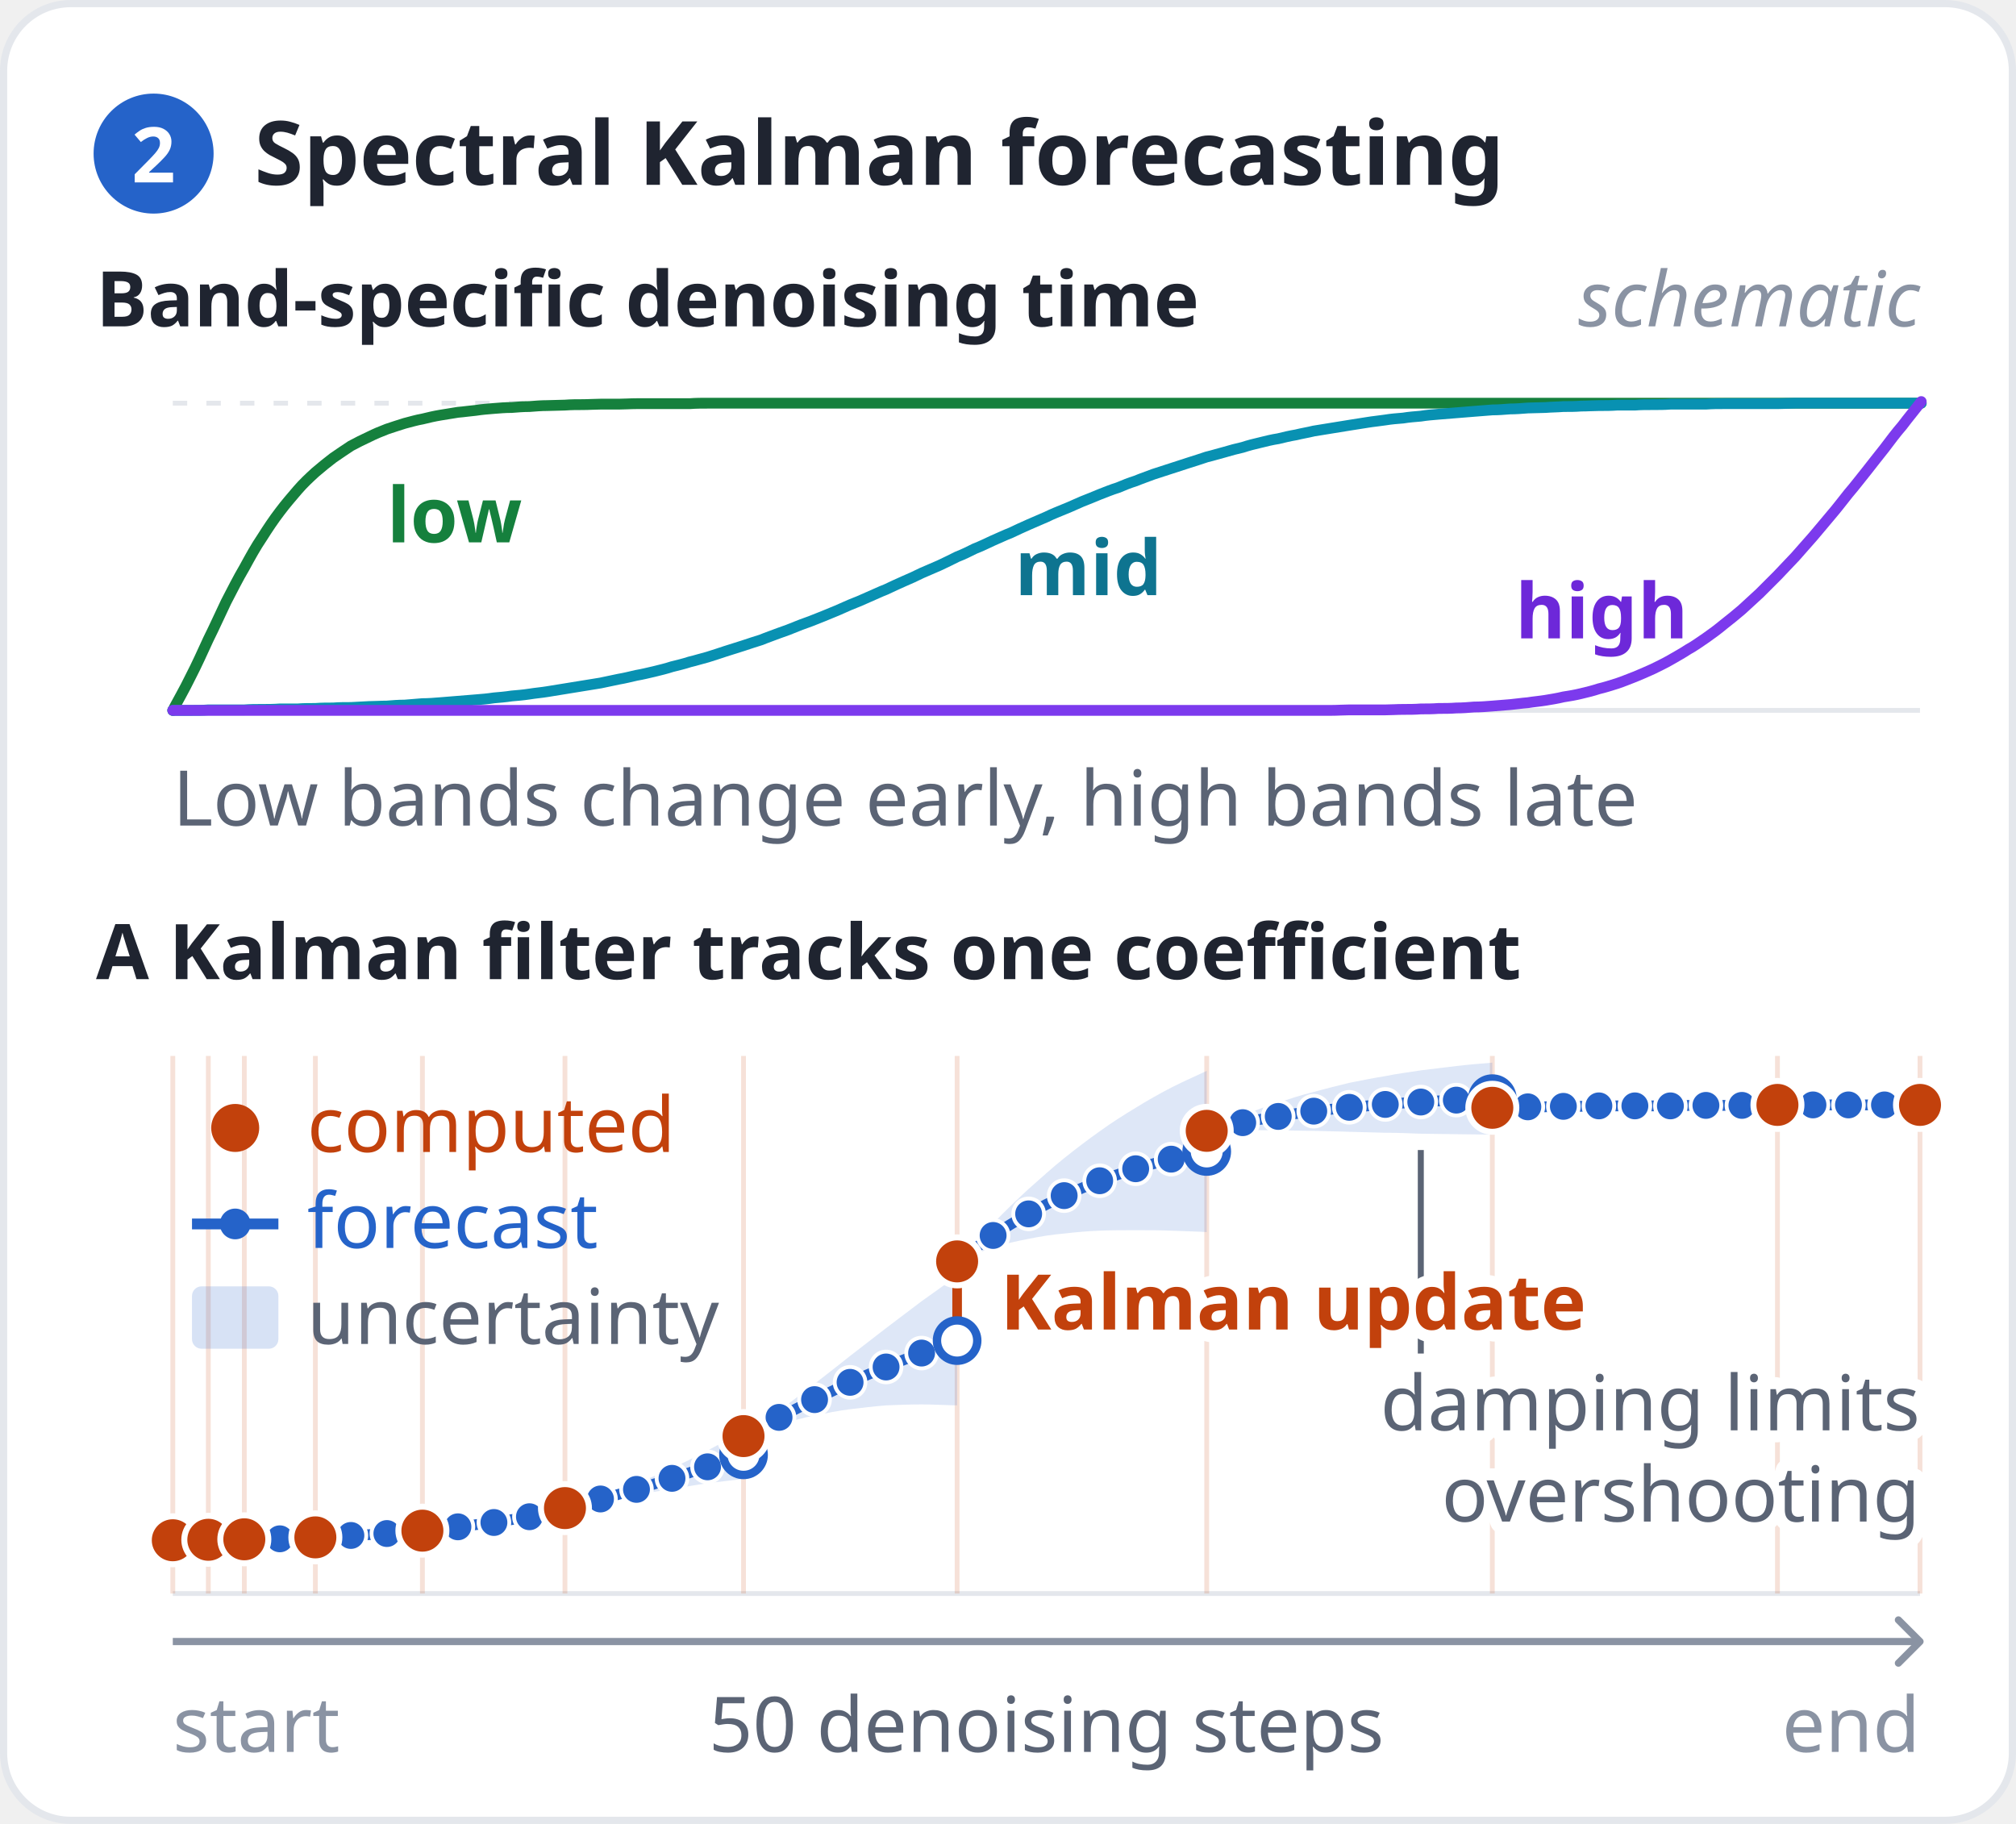
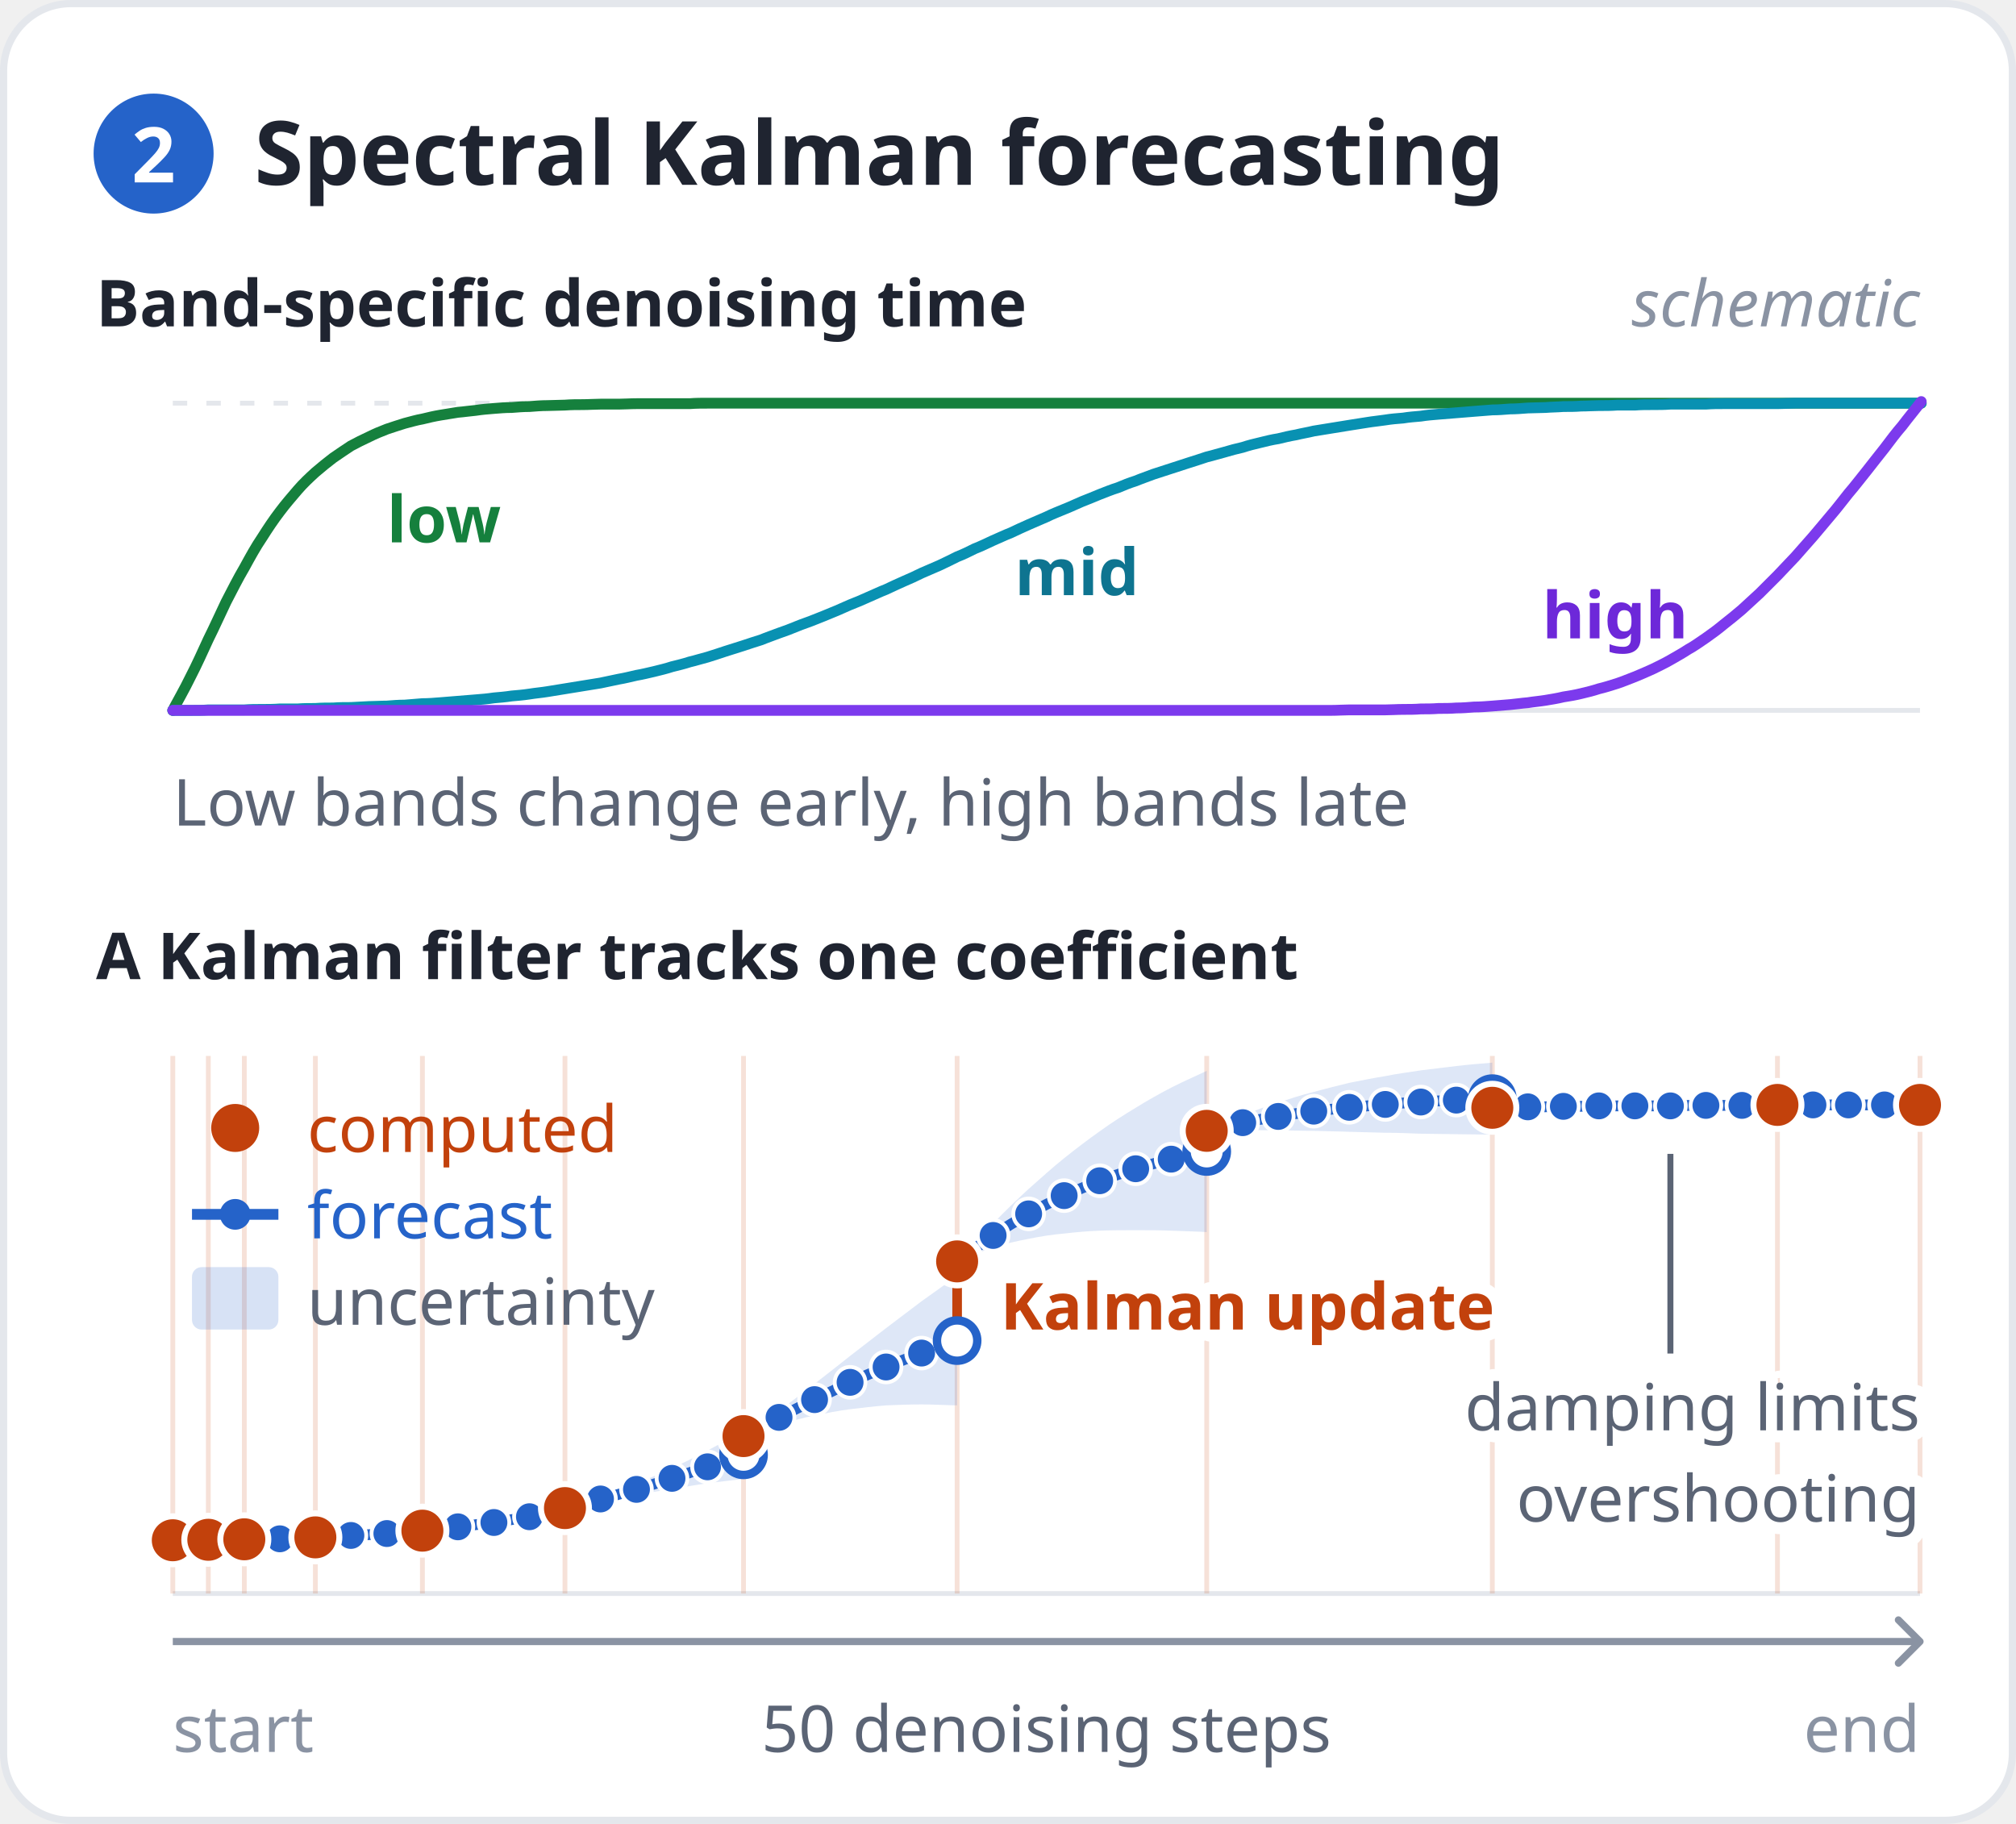
<svg xmlns="http://www.w3.org/2000/svg" viewBox="0 0 420 380" font-family="'Google Sans', 'Noto Sans', Arial, Helvetica, sans-serif" role="img" aria-labelledby="sk2t sk2d">
  <rect x="0.75" y="0.75" width="418.5" height="378.5" rx="14" fill="#ffffff" stroke="#e4e7ec" stroke-width="1.5" />
  <circle cx="32" cy="32" r="12.5" fill="#2563c9" />
  <text x="32" y="38" font-size="16" font-weight="700" fill="#ffffff" text-anchor="middle">2</text>
  <text x="53" y="38.5" font-size="18.5" font-weight="600" fill="#1f2430">Spectral Kalman forecasting</text>
-   <text x="20" y="68" font-size="16" fill="#1f2430" font-weight="600">Band-specific denoising time</text>
-   <text x="400" y="68" font-size="16" fill="#8a93a3" text-anchor="end" font-style="italic">schematic</text>
+   <text x="20" y="68" font-size="13.5" fill="#1f2430" font-weight="600">Band-specific denoising time</text>
+   <text x="400" y="68" font-size="13.5" fill="#8a93a3" text-anchor="end" font-style="italic">schematic</text>
  <line x1="36" y1="148" x2="400" y2="148" stroke="#e4e7ec" stroke-width="1" />
  <line x1="36" y1="84" x2="400" y2="84" stroke="#e4e7ec" stroke-width="1" stroke-dasharray="3 4" />
  <path d="M36,148 C36.6,146.8 38.5,143.5 39.7,141 C41,138.5 42.2,135.8 43.4,133.2 C44.7,130.6 45.9,127.9 47.1,125.4 C48.4,122.9 49.6,120.5 50.9,118.3 C52.1,116.1 53.3,113.9 54.6,112 C55.8,110.1 57,108.3 58.3,106.6 C59.5,105 60.8,103.5 62,102.1 C63.2,100.7 64.5,99.5 65.7,98.4 C67,97.3 68.2,96.3 69.4,95.4 C70.7,94.5 71.9,93.7 73.1,92.9 C74.4,92.2 75.6,91.6 76.9,91 C78.1,90.4 79.3,89.9 80.6,89.4 C81.8,89 83,88.6 84.3,88.2 C85.5,87.9 86.8,87.5 88,87.3 C89.2,87 90.5,86.7 91.7,86.5 C93,86.3 94.2,86.1 95.4,85.9 C96.7,85.8 97.9,85.6 99.1,85.5 C100.4,85.3 101.6,85.2 102.9,85.1 C104.1,85 105.3,84.9 106.6,84.9 C107.8,84.8 109,84.7 110.3,84.7 C111.5,84.6 112.8,84.5 114,84.5 C115.2,84.5 116.5,84.4 117.7,84.4 C119,84.3 120.2,84.3 121.4,84.3 C122.7,84.3 123.9,84.2 125.1,84.2 C126.4,84.2 127.6,84.2 128.9,84.2 C130.1,84.2 131.3,84.1 132.6,84.1 C133.8,84.1 135,84.1 136.3,84.1 C137.5,84.1 138.8,84.1 140,84.1 C141.2,84.1 142.5,84.1 143.7,84.1 C145,84 146.2,84 147.4,84 C148.7,84 149.9,84 151.1,84 C152.4,84 153.6,84 154.9,84 C156.1,84 157.3,84 158.6,84 C159.8,84 161,84 162.3,84 C163.5,84 164.8,84 166,84 C167.2,84 168.5,84 169.7,84 C171,84 172.2,84 173.4,84 C174.7,84 175.9,84 177.1,84 C178.4,84 179.6,84 180.9,84 C182.1,84 183.3,84 184.6,84 C185.8,84 187,84 188.3,84 C189.5,84 190.8,84 192,84 C193.2,84 194.5,84 195.7,84 C197,84 198.2,84 199.4,84 C200.7,84 201.9,84 203.1,84 C204.4,84 205.6,84 206.9,84 C208.1,84 209.3,84 210.6,84 C211.8,84 213,84 214.3,84 C215.5,84 216.8,84 218,84 C219.2,84 220.5,84 221.7,84 C223,84 224.2,84 225.4,84 C226.7,84 227.9,84 229.1,84 C230.4,84 231.6,84 232.9,84 C234.1,84 235.3,84 236.6,84 C237.8,84 239,84 240.3,84 C241.5,84 242.8,84 244,84 C245.2,84 246.5,84 247.7,84 C249,84 250.2,84 251.4,84 C252.7,84 253.9,84 255.1,84 C256.4,84 257.6,84 258.9,84 C260.1,84 261.3,84 262.6,84 C263.8,84 265,84 266.3,84 C267.5,84 268.8,84 270,84 C271.2,84 272.5,84 273.7,84 C275,84 276.2,84 277.4,84 C278.7,84 279.9,84 281.1,84 C282.4,84 283.6,84 284.9,84 C286.1,84 287.3,84 288.6,84 C289.8,84 291,84 292.3,84 C293.5,84 294.8,84 296,84 C297.2,84 298.5,84 299.7,84 C301,84 302.2,84 303.4,84 C304.7,84 305.9,84 307.1,84 C308.4,84 309.6,84 310.9,84 C312.1,84 313.3,84 314.6,84 C315.8,84 317,84 318.3,84 C319.5,84 320.8,84 322,84 C323.2,84 324.5,84 325.7,84 C327,84 328.2,84 329.4,84 C330.7,84 331.9,84 333.1,84 C334.4,84 335.6,84 336.9,84 C338.1,84 339.3,84 340.6,84 C341.8,84 343,84 344.3,84 C345.5,84 346.8,84 348,84 C349.2,84 350.5,84 351.7,84 C353,84 354.2,84 355.4,84 C356.7,84 357.9,84 359.1,84 C360.4,84 361.6,84 362.9,84 C364.1,84 365.3,84 366.6,84 C367.8,84 369,84 370.3,84 C371.5,84 372.8,84 374,84 C375.2,84 376.5,84 377.7,84 C379,84 380.2,84 381.4,84 C382.7,84 383.9,84 385.1,84 C386.4,84 387.6,84 388.9,84 C390.1,84 391.3,84 392.6,84 C393.8,84 395,84 396.3,84 C397.5,84 399.4,84 400,84 C400.6,84 400,84 400,84" fill="none" stroke="#15803d" stroke-width="2.25" stroke-linecap="round" />
  <path d="M36,148 C36.6,148 38.5,148 39.7,148 C41,148 42.2,148 43.4,147.9 C44.7,147.9 45.9,147.9 47.1,147.9 C48.4,147.9 49.6,147.9 50.9,147.9 C52.1,147.8 53.3,147.8 54.6,147.8 C55.8,147.8 57,147.8 58.3,147.7 C59.5,147.7 60.8,147.7 62,147.7 C63.2,147.6 64.5,147.6 65.7,147.6 C67,147.5 68.2,147.5 69.4,147.5 C70.7,147.4 71.9,147.4 73.1,147.4 C74.4,147.3 75.6,147.3 76.9,147.2 C78.1,147.2 79.3,147.1 80.6,147.1 C81.8,147 83,146.9 84.3,146.9 C85.5,146.8 86.8,146.7 88,146.6 C89.2,146.6 90.5,146.5 91.7,146.4 C93,146.3 94.2,146.2 95.4,146.1 C96.7,146 97.9,145.9 99.1,145.8 C100.4,145.7 101.6,145.6 102.9,145.4 C104.1,145.3 105.3,145.2 106.6,145 C107.8,144.9 109,144.8 110.3,144.6 C111.5,144.4 112.8,144.3 114,144.1 C115.2,143.9 116.5,143.7 117.7,143.5 C119,143.3 120.2,143.1 121.4,142.9 C122.7,142.7 123.9,142.5 125.1,142.3 C126.4,142 127.6,141.8 128.9,141.5 C130.1,141.3 131.3,141 132.6,140.7 C133.8,140.5 135,140.2 136.3,139.9 C137.5,139.6 138.8,139.3 140,138.9 C141.2,138.6 142.5,138.3 143.7,137.9 C145,137.6 146.2,137.2 147.4,136.9 C148.7,136.5 149.9,136.1 151.1,135.7 C152.4,135.3 153.6,134.9 154.9,134.5 C156.1,134.1 157.3,133.7 158.6,133.3 C159.8,132.8 161,132.4 162.3,131.9 C163.5,131.5 164.8,131 166,130.5 C167.2,130 168.5,129.6 169.7,129.1 C171,128.6 172.2,128.1 173.4,127.6 C174.7,127.1 175.9,126.5 177.1,126 C178.4,125.5 179.6,125 180.9,124.4 C182.1,123.9 183.3,123.3 184.6,122.8 C185.8,122.2 187,121.7 188.3,121.1 C189.5,120.6 190.8,120 192,119.4 C193.2,118.9 194.5,118.3 195.7,117.8 C197,117.2 198.2,116.6 199.4,116 C200.7,115.5 201.9,114.9 203.1,114.3 C204.4,113.8 205.6,113.2 206.9,112.6 C208.1,112.1 209.3,111.5 210.6,111 C211.8,110.4 213,109.9 214.3,109.3 C215.5,108.8 216.8,108.2 218,107.7 C219.2,107.1 220.5,106.6 221.7,106.1 C223,105.6 224.2,105 225.4,104.5 C226.7,104 227.9,103.5 229.1,103 C230.4,102.5 231.6,102 232.9,101.6 C234.1,101.1 235.3,100.6 236.6,100.2 C237.8,99.7 239,99.3 240.3,98.8 C241.5,98.4 242.8,98 244,97.6 C245.2,97.2 246.5,96.8 247.7,96.4 C249,96 250.2,95.6 251.4,95.2 C252.7,94.9 253.9,94.5 255.1,94.2 C256.4,93.8 257.6,93.5 258.9,93.2 C260.1,92.8 261.3,92.5 262.6,92.2 C263.8,91.9 265,91.6 266.3,91.4 C267.5,91.1 268.8,90.8 270,90.6 C271.2,90.3 272.5,90.1 273.7,89.8 C275,89.6 276.2,89.4 277.4,89.2 C278.7,89 279.9,88.8 281.1,88.6 C282.4,88.4 283.6,88.2 284.9,88 C286.1,87.8 287.3,87.7 288.6,87.5 C289.8,87.3 291,87.2 292.3,87.1 C293.5,86.9 294.8,86.8 296,86.7 C297.2,86.5 298.5,86.4 299.7,86.3 C301,86.2 302.2,86.1 303.4,86 C304.7,85.9 305.9,85.8 307.1,85.7 C308.4,85.6 309.6,85.5 310.9,85.4 C312.1,85.4 313.3,85.3 314.6,85.2 C315.8,85.2 317,85.1 318.3,85 C319.5,85 320.8,84.9 322,84.9 C323.2,84.8 324.5,84.8 325.7,84.7 C327,84.7 328.2,84.7 329.4,84.6 C330.7,84.6 331.9,84.5 333.1,84.5 C334.4,84.5 335.6,84.5 336.9,84.4 C338.1,84.4 339.3,84.4 340.6,84.4 C341.8,84.3 343,84.3 344.3,84.3 C345.5,84.3 346.8,84.3 348,84.2 C349.2,84.2 350.5,84.2 351.7,84.2 C353,84.2 354.2,84.2 355.4,84.2 C356.7,84.1 357.9,84.1 359.1,84.1 C360.4,84.1 361.6,84.1 362.9,84.1 C364.1,84.1 365.3,84.1 366.6,84.1 C367.8,84.1 369,84.1 370.3,84.1 C371.5,84.1 372.8,84 374,84 C375.2,84 376.5,84 377.7,84 C379,84 380.2,84 381.4,84 C382.7,84 383.9,84 385.1,84 C386.4,84 387.6,84 388.9,84 C390.1,84 391.3,84 392.6,84 C393.8,84 395,84 396.3,84 C397.5,84 399.4,84 400,84 C400.6,84 400,84 400,84" fill="none" stroke="#0891b2" stroke-width="2.25" stroke-linecap="round" />
  <path d="M36,148 C36.6,148 38.5,148 39.7,148 C41,148 42.2,148 43.4,148 C44.7,148 45.9,148 47.1,148 C48.4,148 49.6,148 50.9,148 C52.1,148 53.3,148 54.6,148 C55.8,148 57,148 58.3,148 C59.5,148 60.8,148 62,148 C63.2,148 64.5,148 65.7,148 C67,148 68.2,148 69.4,148 C70.7,148 71.9,148 73.1,148 C74.4,148 75.6,148 76.9,148 C78.1,148 79.3,148 80.6,148 C81.8,148 83,148 84.3,148 C85.5,148 86.8,148 88,148 C89.2,148 90.5,148 91.7,148 C93,148 94.2,148 95.4,148 C96.7,148 97.9,148 99.1,148 C100.4,148 101.6,148 102.9,148 C104.1,148 105.3,148 106.6,148 C107.8,148 109,148 110.3,148 C111.5,148 112.8,148 114,148 C115.2,148 116.5,148 117.7,148 C119,148 120.2,148 121.4,148 C122.7,148 123.9,148 125.1,148 C126.4,148 127.6,148 128.9,148 C130.1,148 131.3,148 132.6,148 C133.8,148 135,148 136.3,148 C137.5,148 138.8,148 140,148 C141.2,148 142.5,148 143.7,148 C145,148 146.2,148 147.4,148 C148.7,148 149.9,148 151.1,148 C152.4,148 153.6,148 154.9,148 C156.1,148 157.3,148 158.6,148 C159.8,148 161,148 162.3,148 C163.5,148 164.8,148 166,148 C167.2,148 168.5,148 169.7,148 C171,148 172.2,148 173.4,148 C174.7,148 175.9,148 177.1,148 C178.4,148 179.6,148 180.9,148 C182.1,148 183.3,148 184.6,148 C185.8,148 187,148 188.3,148 C189.5,148 190.8,148 192,148 C193.2,148 194.5,148 195.7,148 C197,148 198.2,148 199.4,148 C200.7,148 201.9,148 203.1,148 C204.4,148 205.6,148 206.9,148 C208.1,148 209.3,148 210.6,148 C211.8,148 213,148 214.3,148 C215.5,148 216.8,148 218,148 C219.2,148 220.5,148 221.7,148 C223,148 224.2,148 225.4,148 C226.7,148 227.9,148 229.1,148 C230.4,148 231.6,148 232.9,148 C234.1,148 235.3,148 236.6,148 C237.8,148 239,148 240.3,148 C241.5,148 242.8,148 244,148 C245.2,148 246.5,148 247.7,148 C249,148 250.2,148 251.4,148 C252.7,148 253.9,148 255.1,148 C256.4,148 257.6,148 258.9,148 C260.1,148 261.3,148 262.6,148 C263.8,148 265,148 266.3,148 C267.5,148 268.8,148 270,148 C271.2,148 272.5,148 273.7,148 C275,148 276.2,148 277.4,148 C278.7,148 279.9,147.9 281.1,147.9 C282.4,147.9 283.6,147.9 284.9,147.9 C286.1,147.9 287.3,147.9 288.6,147.9 C289.8,147.9 291,147.8 292.3,147.8 C293.5,147.8 294.8,147.8 296,147.7 C297.2,147.7 298.5,147.7 299.7,147.6 C301,147.6 302.2,147.6 303.4,147.5 C304.7,147.5 305.9,147.4 307.1,147.3 C308.4,147.3 309.6,147.2 310.9,147.1 C312.1,147 313.3,146.9 314.6,146.8 C315.8,146.7 317,146.5 318.3,146.4 C319.5,146.2 320.8,146.1 322,145.9 C323.2,145.7 324.5,145.5 325.7,145.2 C327,145 328.2,144.8 329.4,144.5 C330.7,144.2 331.9,143.9 333.1,143.5 C334.4,143.2 335.6,142.8 336.9,142.4 C338.1,142 339.3,141.5 340.6,141 C341.8,140.5 343,140 344.3,139.4 C345.5,138.8 346.8,138.2 348,137.5 C349.2,136.8 350.5,136.1 351.7,135.3 C353,134.6 354.2,133.7 355.4,132.9 C356.7,132 357.9,131.1 359.1,130.1 C360.4,129.1 361.6,128.1 362.9,127 C364.1,125.9 365.3,124.8 366.6,123.6 C367.8,122.4 369,121.2 370.3,119.9 C371.5,118.6 372.8,117.3 374,116 C375.2,114.6 376.5,113.2 377.7,111.8 C379,110.3 380.2,108.8 381.4,107.4 C382.7,105.9 383.9,104.3 385.1,102.8 C386.4,101.3 387.6,99.7 388.9,98.1 C390.1,96.6 391.3,95 392.6,93.4 C393.8,91.8 395,90.2 396.3,88.7 C397.5,87.1 399.4,84.8 400,84 C400.6,83.2 400,84 400,84" fill="none" stroke="#7c3aed" stroke-width="2.25" stroke-linecap="round" />
-   <text x="80.6" y="113" font-size="16" fill="#15803d" font-weight="600">low</text>
-   <text x="211.4" y="124" font-size="16" fill="#0e7490" font-weight="600">mid</text>
-   <text x="351.7" y="133" font-size="16" fill="#6d28d9" text-anchor="end" font-weight="600">high</text>
-   <text x="36" y="172" font-size="16" fill="#5b6475">Low bands change early, high bands late</text>
-   <text x="20" y="204" font-size="16" fill="#1f2430" font-weight="600">A Kalman filter tracks one coefficient</text>
+   <text x="80.6" y="113" font-size="13.5" fill="#15803d" font-weight="600">low</text>
+   <text x="211.4" y="124" font-size="13.5" fill="#0e7490" font-weight="600">mid</text>
+   <text x="351.7" y="133" font-size="13.5" fill="#6d28d9" text-anchor="end" font-weight="600">high</text>
+   <text x="36" y="172" font-size="13.5" fill="#5b6475">Low bands change early, high bands late</text>
+   <text x="20" y="204" font-size="13.5" fill="#1f2430" font-weight="600">A Kalman filter tracks one coefficient</text>
  <line x1="36" y1="332" x2="400" y2="332" stroke="#e4e7ec" stroke-width="1" />
  <line x1="36" y1="220" x2="36" y2="332" stroke="#c2410c" stroke-opacity="0.16" stroke-width="1" />
  <line x1="43.4" y1="220" x2="43.4" y2="332" stroke="#c2410c" stroke-opacity="0.16" stroke-width="1" />
  <line x1="50.9" y1="220" x2="50.9" y2="332" stroke="#c2410c" stroke-opacity="0.16" stroke-width="1" />
  <line x1="65.7" y1="220" x2="65.7" y2="332" stroke="#c2410c" stroke-opacity="0.16" stroke-width="1" />
  <line x1="88" y1="220" x2="88" y2="332" stroke="#c2410c" stroke-opacity="0.16" stroke-width="1" />
  <line x1="117.7" y1="220" x2="117.7" y2="332" stroke="#c2410c" stroke-opacity="0.16" stroke-width="1" />
  <line x1="154.9" y1="220" x2="154.9" y2="332" stroke="#c2410c" stroke-opacity="0.16" stroke-width="1" />
  <line x1="199.4" y1="220" x2="199.4" y2="332" stroke="#c2410c" stroke-opacity="0.16" stroke-width="1" />
  <line x1="251.4" y1="220" x2="251.4" y2="332" stroke="#c2410c" stroke-opacity="0.16" stroke-width="1" />
  <line x1="310.9" y1="220" x2="310.9" y2="332" stroke="#c2410c" stroke-opacity="0.16" stroke-width="1" />
  <line x1="370.3" y1="220" x2="370.3" y2="332" stroke="#c2410c" stroke-opacity="0.16" stroke-width="1" />
  <line x1="400" y1="220" x2="400" y2="332" stroke="#c2410c" stroke-opacity="0.16" stroke-width="1" />
  <path d="M50.9,320.7 C52.1,320.7 55.8,320.5 58.3,320.4 C60.8,320.2 64.5,320.1 65.7,320 L65.7,320.6 65.7,320.6 C64.5,320.7 60.8,320.7 58.3,320.7 C55.8,320.8 52.1,320.7 50.9,320.7 Z" fill="#2563c9" fill-opacity="0.15" />
  <path d="M50.9,320.7 C52.1,320.7 55.8,320.6 58.3,320.6 C60.8,320.5 64.5,320.4 65.7,320.3" fill="none" stroke="#2563c9" stroke-width="2.25" stroke-linecap="round" />
  <circle cx="58.3" cy="320.6" r="3.2" fill="#2563c9" stroke="#ffffff" stroke-width="0.8" />
  <path d="M65.7,320.3 C67,320.2 70.7,319.9 73.1,319.8 C75.6,319.6 78.1,319.5 80.6,319.2 C83,319 86.8,318.7 88,318.5 L88,319.3 88,319.3 C86.8,319.4 83,319.6 80.6,319.8 C78.1,319.9 75.6,320 73.1,320.1 C70.7,320.2 67,320.3 65.7,320.3 Z" fill="#2563c9" fill-opacity="0.15" />
  <path d="M65.7,320.3 C67,320.2 70.7,320.1 73.1,319.9 C75.6,319.8 78.1,319.7 80.6,319.5 C83,319.3 86.8,319 88,318.9" fill="none" stroke="#2563c9" stroke-width="2.25" stroke-linecap="round" />
  <circle cx="73.1" cy="319.9" r="3.2" fill="#2563c9" stroke="#ffffff" stroke-width="0.8" />
  <circle cx="80.6" cy="319.5" r="3.2" fill="#2563c9" stroke="#ffffff" stroke-width="0.8" />
  <path d="M88,318.9 C89.2,318.7 93,318.3 95.4,317.9 C97.9,317.6 100.4,317.2 102.9,316.8 C105.3,316.3 107.8,315.8 110.3,315.3 C112.8,314.7 116.5,313.7 117.7,313.4 L117.7,315.8 117.7,315.8 C116.5,315.9 112.8,316.4 110.3,316.7 C107.8,317 105.3,317.3 102.9,317.6 C100.4,317.8 97.9,318.1 95.4,318.3 C93,318.5 89.2,318.8 88,318.9 Z" fill="#2563c9" fill-opacity="0.15" />
  <path d="M88,318.9 C89.2,318.8 93,318.4 95.4,318.1 C97.9,317.8 100.4,317.5 102.9,317.2 C105.3,316.8 107.8,316.4 110.3,316 C112.8,315.6 116.5,314.8 117.7,314.6" fill="none" stroke="#2563c9" stroke-width="2.25" stroke-linecap="round" />
  <circle cx="95.4" cy="318.1" r="3.2" fill="#2563c9" stroke="#ffffff" stroke-width="0.8" />
  <circle cx="102.9" cy="317.2" r="3.2" fill="#2563c9" stroke="#ffffff" stroke-width="0.8" />
  <circle cx="110.3" cy="316" r="3.2" fill="#2563c9" stroke="#ffffff" stroke-width="0.8" />
  <path d="M117.7,314.2 C119,313.8 122.7,312.7 125.1,311.9 C127.6,311 130.1,310.1 132.6,309.1 C135,308.1 137.5,307 140,305.9 C142.5,304.7 145,303.5 147.4,302.2 C149.9,300.9 153.6,298.8 154.9,298.1 L154.9,308.1 154.9,308.1 C153.6,308.3 149.9,308.7 147.4,309 C145,309.4 142.5,309.8 140,310.2 C137.5,310.6 135,311 132.6,311.5 C130.1,311.9 127.6,312.4 125.1,312.8 C122.7,313.3 119,313.9 117.7,314.2 Z" fill="#2563c9" fill-opacity="0.15" />
  <path d="M117.7,314.2 C119,313.9 122.7,313 125.1,312.3 C127.6,311.7 130.1,311 132.6,310.3 C135,309.6 137.5,308.8 140,308 C142.5,307.2 145,306.4 147.4,305.6 C149.9,304.8 153.6,303.5 154.9,303.1" fill="none" stroke="#2563c9" stroke-width="2.25" stroke-linecap="round" />
  <circle cx="125.1" cy="312.3" r="3.2" fill="#2563c9" stroke="#ffffff" stroke-width="0.8" />
  <circle cx="132.6" cy="310.3" r="3.2" fill="#2563c9" stroke="#ffffff" stroke-width="0.8" />
  <circle cx="140" cy="308" r="3.2" fill="#2563c9" stroke="#ffffff" stroke-width="0.8" />
  <circle cx="147.4" cy="305.6" r="3.2" fill="#2563c9" stroke="#ffffff" stroke-width="0.8" />
  <path d="M154.9,299.2 C156.1,298.3 159.8,295.7 162.3,293.9 C164.8,292.1 167.2,290.2 169.7,288.3 C172.2,286.4 174.7,284.4 177.1,282.5 C179.6,280.6 182.1,278.6 184.6,276.7 C187,274.9 189.5,273 192,271.1 C194.5,269.3 198.2,266.7 199.4,265.8 L199.4,292.8 199.4,292.8 C198.2,292.8 194.5,292.6 192,292.6 C189.5,292.6 187,292.7 184.6,292.8 C182.1,293 179.6,293.3 177.1,293.6 C174.7,293.9 172.2,294.4 169.7,294.9 C167.2,295.4 164.8,296.1 162.3,296.8 C159.8,297.5 156.1,298.8 154.9,299.2 Z" fill="#2563c9" fill-opacity="0.15" />
  <path d="M154.9,299.2 C156.1,298.5 159.8,296.6 162.3,295.3 C164.8,294.1 167.2,292.8 169.7,291.6 C172.2,290.4 174.7,289.2 177.1,288 C179.6,286.9 182.1,285.8 184.6,284.8 C187,283.8 189.5,282.8 192,281.9 C194.5,281 198.2,279.7 199.4,279.3" fill="none" stroke="#2563c9" stroke-width="2.25" stroke-linecap="round" />
  <circle cx="162.3" cy="295.3" r="3.2" fill="#2563c9" stroke="#ffffff" stroke-width="0.8" />
  <circle cx="169.7" cy="291.6" r="3.2" fill="#2563c9" stroke="#ffffff" stroke-width="0.8" />
  <circle cx="177.1" cy="288" r="3.2" fill="#2563c9" stroke="#ffffff" stroke-width="0.8" />
  <circle cx="184.6" cy="284.8" r="3.2" fill="#2563c9" stroke="#ffffff" stroke-width="0.8" />
  <circle cx="192" cy="281.9" r="3.2" fill="#2563c9" stroke="#ffffff" stroke-width="0.8" />
  <path d="M199.4,262.8 C200.7,261.5 204.4,257.4 206.9,254.9 C209.3,252.4 211.8,250 214.3,247.7 C216.8,245.5 219.2,243.3 221.7,241.3 C224.2,239.3 226.7,237.4 229.1,235.7 C231.6,233.9 234.1,232.3 236.6,230.8 C239,229.3 241.5,227.9 244,226.6 C246.5,225.3 250.2,223.7 251.4,223.1 L251.4,256.7 251.4,256.7 C250.2,256.6 246.5,256.5 244,256.4 C241.5,256.3 239,256.3 236.6,256.3 C234.1,256.3 231.6,256.3 229.1,256.4 C226.7,256.5 224.2,256.7 221.7,257 C219.2,257.2 216.8,257.6 214.3,258.1 C211.8,258.6 209.3,259.1 206.9,259.9 C204.4,260.7 200.7,262.3 199.4,262.8 Z" fill="#2563c9" fill-opacity="0.15" />
  <path d="M199.4,262.8 C200.7,261.9 204.4,259.1 206.9,257.4 C209.3,255.8 211.8,254.3 214.3,252.9 C216.8,251.5 219.2,250.3 221.7,249.1 C224.2,248 226.7,247 229.1,246 C231.6,245.1 234.1,244.3 236.6,243.5 C239,242.8 241.5,242.1 244,241.5 C246.5,240.9 250.2,240.2 251.4,239.9" fill="none" stroke="#2563c9" stroke-width="2.25" stroke-linecap="round" />
  <circle cx="206.9" cy="257.4" r="3.2" fill="#2563c9" stroke="#ffffff" stroke-width="0.8" />
  <circle cx="214.3" cy="252.9" r="3.2" fill="#2563c9" stroke="#ffffff" stroke-width="0.8" />
  <circle cx="221.7" cy="249.1" r="3.2" fill="#2563c9" stroke="#ffffff" stroke-width="0.8" />
  <circle cx="229.1" cy="246" r="3.2" fill="#2563c9" stroke="#ffffff" stroke-width="0.8" />
  <circle cx="236.6" cy="243.5" r="3.2" fill="#2563c9" stroke="#ffffff" stroke-width="0.8" />
  <circle cx="244" cy="241.5" r="3.2" fill="#2563c9" stroke="#ffffff" stroke-width="0.8" />
  <path d="M251.4,235.6 C252.7,235.1 256.4,233.4 258.9,232.4 C261.3,231.4 263.8,230.5 266.3,229.7 C268.8,228.9 271.2,228.1 273.7,227.5 C276.2,226.8 278.7,226.2 281.1,225.6 C283.6,225.1 286.1,224.6 288.6,224.2 C291,223.7 293.5,223.4 296,223 C298.5,222.7 301,222.4 303.4,222.1 C305.9,221.8 309.6,221.5 310.9,221.4 L310.9,236.4 310.9,236.4 C309.6,236.4 305.9,236.3 303.4,236.3 C301,236.3 298.5,236.2 296,236.2 C293.5,236.1 291,236 288.6,236 C286.1,235.9 283.6,235.9 281.1,235.8 C278.7,235.7 276.2,235.7 273.7,235.6 C271.2,235.6 268.8,235.5 266.3,235.5 C263.8,235.5 261.3,235.4 258.9,235.5 C256.4,235.5 252.7,235.6 251.4,235.6 Z" fill="#2563c9" fill-opacity="0.15" />
  <path d="M251.4,235.6 C252.7,235.3 256.4,234.4 258.9,233.9 C261.3,233.4 263.8,233 266.3,232.6 C268.8,232.2 271.2,231.8 273.7,231.5 C276.2,231.2 278.7,231 281.1,230.7 C283.6,230.5 286.1,230.3 288.6,230.1 C291,229.9 293.5,229.7 296,229.6 C298.5,229.4 301,229.3 303.4,229.2 C305.9,229.1 309.6,229 310.9,228.9" fill="none" stroke="#2563c9" stroke-width="2.25" stroke-linecap="round" />
  <circle cx="258.9" cy="233.9" r="3.2" fill="#2563c9" stroke="#ffffff" stroke-width="0.8" />
  <circle cx="266.3" cy="232.6" r="3.2" fill="#2563c9" stroke="#ffffff" stroke-width="0.8" />
  <circle cx="273.7" cy="231.5" r="3.2" fill="#2563c9" stroke="#ffffff" stroke-width="0.8" />
  <circle cx="281.1" cy="230.7" r="3.2" fill="#2563c9" stroke="#ffffff" stroke-width="0.8" />
  <circle cx="288.6" cy="230.1" r="3.2" fill="#2563c9" stroke="#ffffff" stroke-width="0.8" />
  <circle cx="296" cy="229.6" r="3.2" fill="#2563c9" stroke="#ffffff" stroke-width="0.8" />
  <circle cx="303.4" cy="229.2" r="3.2" fill="#2563c9" stroke="#ffffff" stroke-width="0.8" />
  <path d="M310.9,230.8 C312.1,230.7 315.8,230.5 318.3,230.4 C320.8,230.3 323.2,230.2 325.7,230.1 C328.2,230.1 330.7,230 333.1,229.9 C335.6,229.9 338.1,229.8 340.6,229.8 C343,229.8 345.5,229.7 348,229.7 C350.5,229.7 353,229.6 355.4,229.6 C357.9,229.6 360.4,229.6 362.9,229.6 C365.3,229.6 369,229.6 370.3,229.5 L370.3,231.1 370.3,231.1 C369,231.1 365.3,231.1 362.9,231 C360.4,231 357.9,231 355.4,231 C353,231 350.5,231 348,231 C345.5,231 343,231 340.6,231 C338.1,231 335.6,231 333.1,231 C330.7,230.9 328.2,230.9 325.7,230.9 C323.2,230.9 320.8,230.9 318.3,230.9 C315.8,230.8 312.1,230.8 310.9,230.8 Z" fill="#2563c9" fill-opacity="0.15" />
  <path d="M310.9,230.8 C312.1,230.7 315.8,230.7 318.3,230.6 C320.8,230.6 323.2,230.6 325.7,230.5 C328.2,230.5 330.7,230.5 333.1,230.4 C335.6,230.4 338.1,230.4 340.6,230.4 C343,230.4 345.5,230.4 348,230.4 C350.5,230.3 353,230.3 355.4,230.3 C357.9,230.3 360.4,230.3 362.9,230.3 C365.3,230.3 369,230.3 370.3,230.3" fill="none" stroke="#2563c9" stroke-width="2.25" stroke-linecap="round" />
  <circle cx="318.3" cy="230.6" r="3.2" fill="#2563c9" stroke="#ffffff" stroke-width="0.8" />
  <circle cx="325.7" cy="230.5" r="3.2" fill="#2563c9" stroke="#ffffff" stroke-width="0.8" />
  <circle cx="333.1" cy="230.4" r="3.2" fill="#2563c9" stroke="#ffffff" stroke-width="0.8" />
  <circle cx="340.6" cy="230.4" r="3.2" fill="#2563c9" stroke="#ffffff" stroke-width="0.8" />
  <circle cx="348" cy="230.4" r="3.2" fill="#2563c9" stroke="#ffffff" stroke-width="0.8" />
  <circle cx="355.4" cy="230.3" r="3.2" fill="#2563c9" stroke="#ffffff" stroke-width="0.8" />
  <circle cx="362.9" cy="230.3" r="3.2" fill="#2563c9" stroke="#ffffff" stroke-width="0.8" />
  <path d="M370.3,230.2 C371.5,230.2 375.2,230.1 377.7,230.1 C380.2,230 382.7,230.1 385.1,230.1 C387.6,230.1 390.1,230.1 392.6,230.1 C395,230.1 398.8,230.1 400,230.1 L400,230.3 400,230.3 C398.8,230.3 395,230.3 392.6,230.3 C390.1,230.3 387.6,230.3 385.1,230.3 C382.7,230.3 380.2,230.3 377.7,230.3 C375.2,230.3 371.5,230.2 370.3,230.2 Z" fill="#2563c9" fill-opacity="0.15" />
  <path d="M370.3,230.2 C371.5,230.2 375.2,230.2 377.7,230.2 C380.2,230.2 382.7,230.2 385.1,230.2 C387.6,230.2 390.1,230.2 392.6,230.2 C395,230.2 398.8,230.2 400,230.2" fill="none" stroke="#2563c9" stroke-width="2.25" stroke-linecap="round" />
  <circle cx="377.7" cy="230.2" r="3.2" fill="#2563c9" stroke="#ffffff" stroke-width="0.8" />
  <circle cx="385.1" cy="230.2" r="3.2" fill="#2563c9" stroke="#ffffff" stroke-width="0.8" />
  <circle cx="392.6" cy="230.2" r="3.2" fill="#2563c9" stroke="#ffffff" stroke-width="0.8" />
  <circle cx="65.7" cy="320.3" r="4.2" fill="#ffffff" stroke="#2563c9" stroke-width="1.75" />
  <circle cx="88" cy="318.9" r="4.2" fill="#ffffff" stroke="#2563c9" stroke-width="1.75" />
  <circle cx="117.7" cy="314.6" r="4.2" fill="#ffffff" stroke="#2563c9" stroke-width="1.75" />
  <circle cx="154.9" cy="303.1" r="4.2" fill="#ffffff" stroke="#2563c9" stroke-width="1.75" />
  <line x1="199.4" y1="279.3" x2="199.4" y2="262.8" stroke="#c2410c" stroke-width="2" />
  <circle cx="199.4" cy="279.3" r="4.2" fill="#ffffff" stroke="#2563c9" stroke-width="1.75" />
  <line x1="251.4" y1="239.9" x2="251.4" y2="235.6" stroke="#c2410c" stroke-width="2" />
  <circle cx="251.4" cy="239.9" r="4.2" fill="#ffffff" stroke="#2563c9" stroke-width="1.75" />
  <circle cx="310.9" cy="228.9" r="4.2" fill="#ffffff" stroke="#2563c9" stroke-width="1.75" />
  <circle cx="370.3" cy="230.3" r="4.2" fill="#ffffff" stroke="#2563c9" stroke-width="1.75" />
  <circle cx="400" cy="230.2" r="4.2" fill="#ffffff" stroke="#2563c9" stroke-width="1.75" />
  <circle cx="49" cy="235" r="5" fill="#c2410c" />
-   <text x="64" y="240" font-size="16" fill="#c2410c">computed</text>
-   <line x1="40" y1="255" x2="58" y2="255" stroke="#2563c9" stroke-width="2.25" />
-   <circle cx="49" cy="255" r="3.2" fill="#2563c9" />
-   <text x="64" y="260" font-size="16" fill="#2563c9">forecast</text>
-   <rect x="40" y="268" width="18" height="13" rx="2" fill="#2563c9" fill-opacity="0.18" />
-   <text x="64" y="280" font-size="16" fill="#5b6475">uncertainty</text>
-   <line x1="296" y1="239.6" x2="296" y2="282" stroke="#5b6475" stroke-width="1.25" />
-   <text x="400" y="298" font-size="16" fill="#5b6475" text-anchor="end" stroke="#ffffff" stroke-width="5" stroke-linejoin="round" paint-order="stroke">damping limits</text>
-   <text x="400" y="317" font-size="16" fill="#5b6475" text-anchor="end" stroke="#ffffff" stroke-width="5" stroke-linejoin="round" paint-order="stroke">overshooting</text>
-   <text x="208.4" y="277" font-size="16" fill="#c2410c" font-weight="600" stroke="#ffffff" stroke-width="5" stroke-linejoin="round" paint-order="stroke">Kalman update</text>
+   <text x="64" y="240" font-size="13.5" fill="#c2410c">computed</text>
+   <line x1="40" y1="253" x2="58" y2="253" stroke="#2563c9" stroke-width="2.25" />
+   <circle cx="49" cy="253" r="3.2" fill="#2563c9" />
+   <text x="64" y="258" font-size="13.5" fill="#2563c9">forecast</text>
+   <rect x="40" y="264" width="18" height="13" rx="2" fill="#2563c9" fill-opacity="0.18" />
+   <text x="64" y="276" font-size="13.5" fill="#5b6475">uncertainty</text>
+   <line x1="348" y1="240.4" x2="348" y2="282" stroke="#5b6475" stroke-width="1.25" />
+   <text x="400" y="298" font-size="13.5" fill="#5b6475" text-anchor="end" stroke="#ffffff" stroke-width="5" stroke-linejoin="round" paint-order="stroke">damping limits</text>
+   <text x="400" y="317" font-size="13.5" fill="#5b6475" text-anchor="end" stroke="#ffffff" stroke-width="5" stroke-linejoin="round" paint-order="stroke">overshooting</text>
+   <text x="208.4" y="277" font-size="13.5" fill="#c2410c" font-weight="600" stroke="#ffffff" stroke-width="5" stroke-linejoin="round" paint-order="stroke">Kalman update</text>
  <circle cx="36" cy="320.9" r="5" fill="#c2410c" stroke="#ffffff" stroke-width="1.25" />
  <circle cx="43.4" cy="320.8" r="5" fill="#c2410c" stroke="#ffffff" stroke-width="1.25" />
  <circle cx="50.9" cy="320.7" r="5" fill="#c2410c" stroke="#ffffff" stroke-width="1.25" />
  <circle cx="65.7" cy="320.3" r="5" fill="#c2410c" stroke="#ffffff" stroke-width="1.25" />
  <circle cx="88" cy="318.9" r="5" fill="#c2410c" stroke="#ffffff" stroke-width="1.25" />
  <circle cx="117.7" cy="314.2" r="5" fill="#c2410c" stroke="#ffffff" stroke-width="1.25" />
  <circle cx="154.9" cy="299.2" r="5" fill="#c2410c" stroke="#ffffff" stroke-width="1.25" />
  <circle cx="199.4" cy="262.8" r="5" fill="#c2410c" stroke="#ffffff" stroke-width="1.25" />
  <circle cx="251.4" cy="235.6" r="5" fill="#c2410c" stroke="#ffffff" stroke-width="1.25" />
  <circle cx="310.9" cy="230.8" r="5" fill="#c2410c" stroke="#ffffff" stroke-width="1.25" />
  <circle cx="370.3" cy="230.2" r="5" fill="#c2410c" stroke="#ffffff" stroke-width="1.25" />
  <circle cx="400" cy="230.2" r="5" fill="#c2410c" stroke="#ffffff" stroke-width="1.25" />
  <line x1="36" y1="342.0" x2="399" y2="342.0" stroke="#8a93a3" stroke-width="1.5" />
  <path d="M395.5,337.5 L400,342 L395.5,346.5" fill="none" stroke="#8a93a3" stroke-width="1.5" stroke-linejoin="round" stroke-linecap="round" />
-   <text x="36" y="365" font-size="16" fill="#8a93a3">start</text>
-   <text x="218" y="365" font-size="16" fill="#5b6475" text-anchor="middle">50 denoising steps</text>
-   <text x="400" y="365" font-size="16" fill="#8a93a3" text-anchor="end">end</text>
+   <text x="36" y="365" font-size="13.5" fill="#8a93a3">start</text>
+   <text x="218" y="365" font-size="13.5" fill="#5b6475" text-anchor="middle">50 denoising steps</text>
+   <text x="400" y="365" font-size="13.5" fill="#8a93a3" text-anchor="end">end</text>
</svg>
